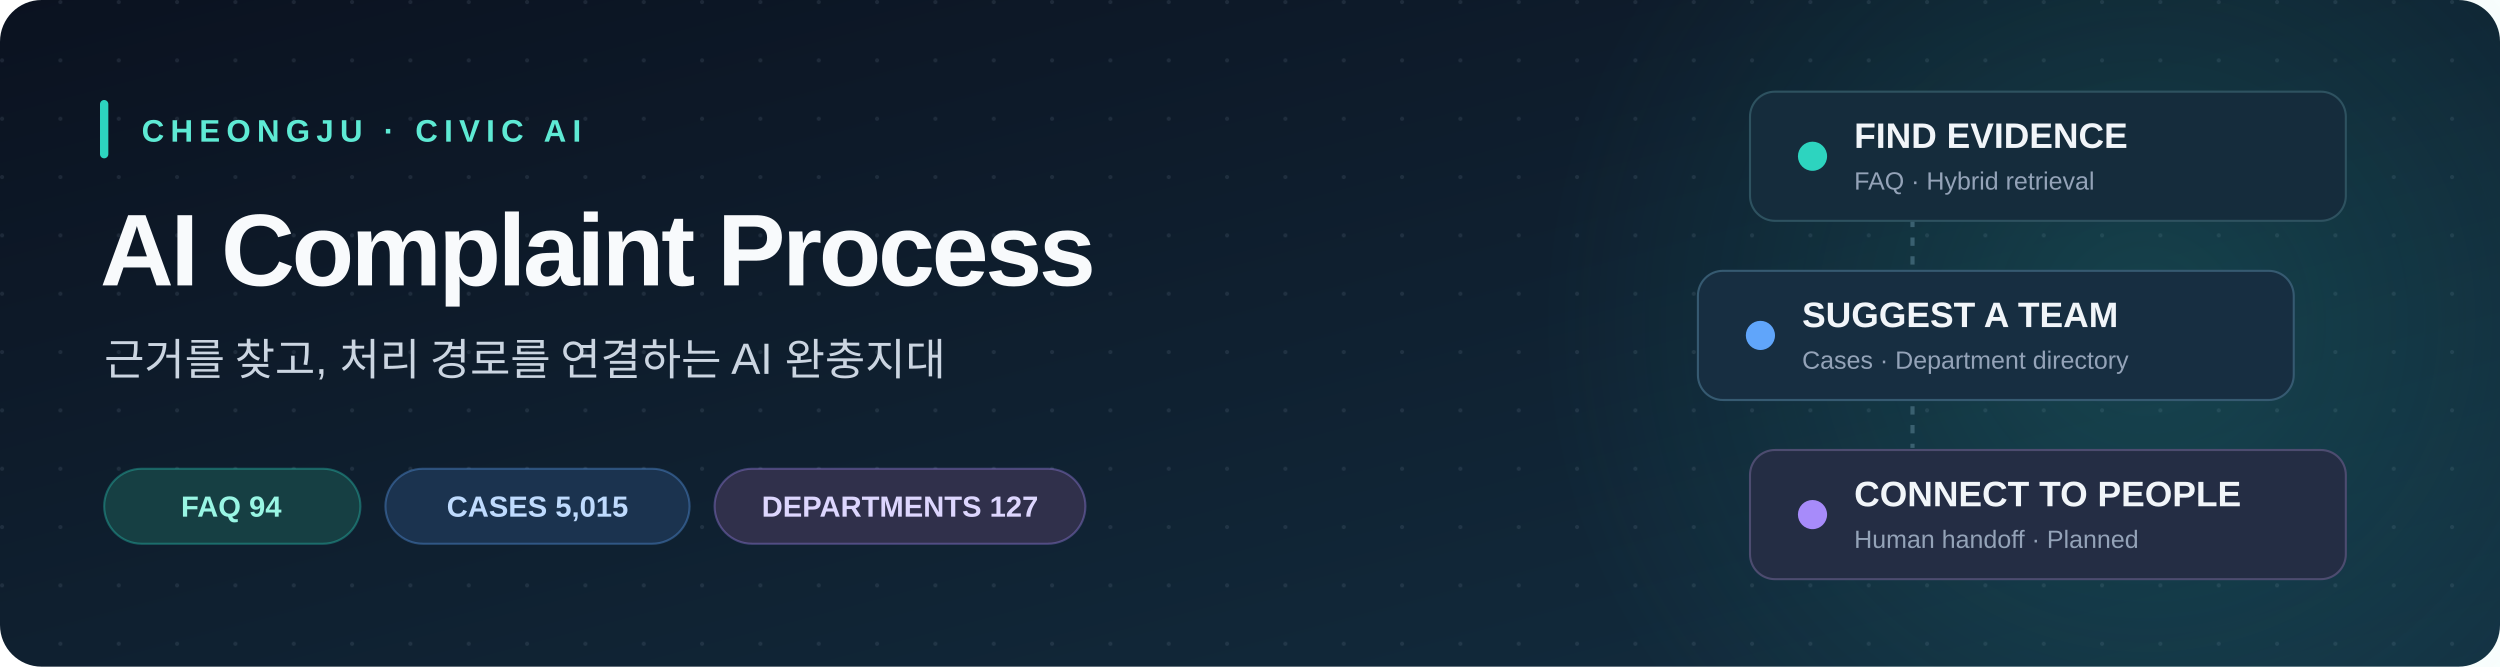
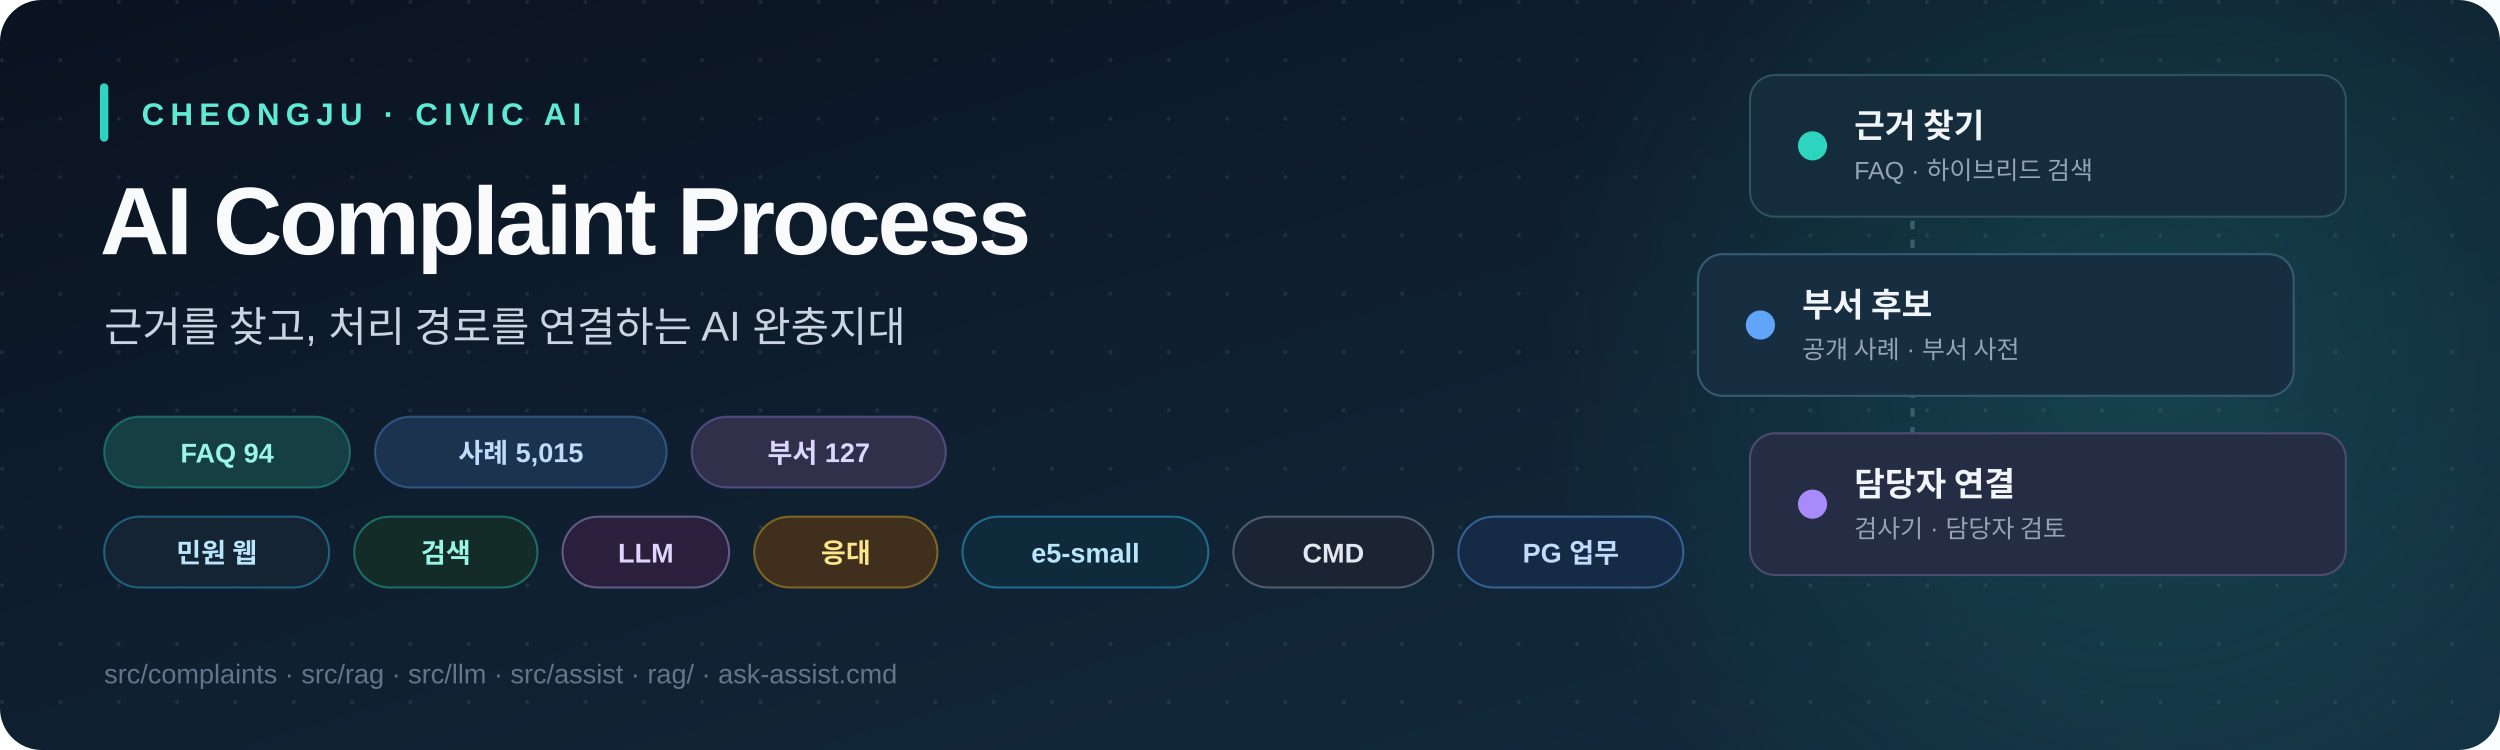
- <svg xmlns="http://www.w3.org/2000/svg" width="1200" height="320" viewBox="0 0 1200 320" role="img" aria-labelledby="title description">
+ <svg xmlns="http://www.w3.org/2000/svg" width="1200" height="360" viewBox="0 0 1200 360" role="img" aria-labelledby="title description">
  <defs>
    <linearGradient id="background" x1="0" x2="1" y2="1">
      <stop stop-color="#0b1220" />
      <stop offset="1" stop-color="#132e40" />
    </linearGradient>
    <radialGradient id="glow">
      <stop stop-color="#2dd4bf" stop-opacity=".17" />
      <stop offset="1" stop-color="#2dd4bf" stop-opacity="0" />
    </radialGradient>
    <pattern id="grid" width="28" height="28" patternUnits="userSpaceOnUse">
      <circle cx="1" cy="1" r="1" fill="#94a3b8" opacity=".13" />
    </pattern>
  </defs>
-   <rect width="1200" height="320" rx="20" fill="url(#background)" />
-   <rect width="1200" height="320" rx="20" fill="url(#grid)" />
-   <circle cx="1030" cy="155" r="290" fill="url(#glow)" />
-   <rect x="48" y="48" width="4" height="28" rx="2" fill="#2dd4bf" />
+   <rect width="1200" height="360" rx="20" fill="url(#background)" />
+   <rect width="1200" height="360" rx="20" fill="url(#grid)" />
+   <circle cx="1030" cy="170" r="290" fill="url(#glow)" />
+   <rect x="48" y="40" width="4" height="28" rx="2" fill="#2dd4bf" />
  <g font-family="Arial, 'Noto Sans KR', sans-serif">
-     <text x="68" y="68" fill="#5eead4" font-size="15" font-weight="700" letter-spacing="3">CHEONGJU · CIVIC AI</text>
-     <text x="48" y="137" fill="#f8fafc" font-size="49" font-weight="700" letter-spacing="-1.5">AI Complaint Process</text>
-     <text x="50" y="180" fill="#cbd5e1" font-size="21">근거를 찾고, 처리 경로를 연결하는 AI 완충지대</text>
-     <rect x="50" y="225" width="123" height="36" rx="18" fill="#163f43" stroke="#2dd4bf" stroke-opacity=".35" />
-     <text x="111" y="248" fill="#99f6e4" font-size="14" font-weight="700" text-anchor="middle">FAQ 94</text>
-     <rect x="185" y="225" width="146" height="36" rx="18" fill="#1b334f" stroke="#60a5fa" stroke-opacity=".35" />
-     <text x="258" y="248" fill="#bfdbfe" font-size="14" font-weight="700" text-anchor="middle">CASES 5,015</text>
-     <rect x="343" y="225" width="178" height="36" rx="18" fill="#30304b" stroke="#a78bfa" stroke-opacity=".35" />
-     <text x="432" y="248" fill="#ddd6fe" font-size="14" font-weight="700" text-anchor="middle">DEPARTMENTS 127</text>
-     <path d="M918 105V215" stroke="#3a6070" stroke-width="2" stroke-dasharray="4 5" />
-     <rect x="840" y="44" width="286" height="62" rx="12" fill="#152c3c" stroke="#2e5260" />
-     <circle cx="870" cy="75" r="7" fill="#2dd4bf" />
-     <text x="890" y="71" fill="#f1f5f9" font-size="17" font-weight="700">FIND EVIDENCE</text>
-     <text x="890" y="91" fill="#94a3b8" font-size="12">FAQ · Hybrid retrieval</text>
-     <rect x="815" y="130" width="286" height="62" rx="12" fill="#172e41" stroke="#365a71" />
-     <circle cx="845" cy="161" r="7" fill="#60a5fa" />
-     <text x="865" y="157" fill="#f1f5f9" font-size="17" font-weight="700">SUGGEST A TEAM</text>
-     <text x="865" y="177" fill="#94a3b8" font-size="12">Cases · Department directory</text>
-     <rect x="840" y="216" width="286" height="62" rx="12" fill="#242d44" stroke="#4d4c70" />
-     <circle cx="870" cy="247" r="7" fill="#a78bfa" />
-     <text x="890" y="243" fill="#f1f5f9" font-size="17" font-weight="700">CONNECT TO PEOPLE</text>
-     <text x="890" y="263" fill="#94a3b8" font-size="12">Human handoff · Planned</text>
+     <text x="68" y="60" fill="#5eead4" font-size="15" font-weight="700" letter-spacing="3">CHEONGJU · CIVIC AI</text>
+     <text x="48" y="122" fill="#f8fafc" font-size="46" font-weight="700" letter-spacing="-1.5">AI Complaint Process</text>
+     <text x="50" y="164" fill="#cbd5e1" font-size="20">근거를 찾고, 처리 경로를 연결하는 AI 완충지대</text>
+     <rect x="50" y="200" width="118" height="34" rx="17" fill="#163f43" stroke="#2dd4bf" stroke-opacity=".35" />
+     <text x="109" y="222" fill="#99f6e4" font-size="13" font-weight="700" text-anchor="middle">FAQ 94</text>
+     <rect x="180" y="200" width="140" height="34" rx="17" fill="#1b334f" stroke="#60a5fa" stroke-opacity=".35" />
+     <text x="250" y="222" fill="#bfdbfe" font-size="13" font-weight="700" text-anchor="middle">사례 5,015</text>
+     <rect x="332" y="200" width="122" height="34" rx="17" fill="#30304b" stroke="#a78bfa" stroke-opacity=".35" />
+     <text x="393" y="222" fill="#ddd6fe" font-size="13" font-weight="700" text-anchor="middle">부서 127</text>
+     <rect x="50" y="248" width="108" height="34" rx="17" fill="#142433" stroke="#38bdf8" stroke-opacity=".4" />
+     <text x="104" y="270" fill="#bae6fd" font-size="13" font-weight="700" text-anchor="middle">민원 웹</text>
+     <rect x="170" y="248" width="88" height="34" rx="17" fill="#142c28" stroke="#2dd4bf" stroke-opacity=".4" />
+     <text x="214" y="270" fill="#99f6e4" font-size="13" font-weight="700" text-anchor="middle">검색</text>
+     <rect x="270" y="248" width="80" height="34" rx="17" fill="#2a1f3d" stroke="#c4b5fd" stroke-opacity=".4" />
+     <text x="310" y="270" fill="#ddd6fe" font-size="13" font-weight="700" text-anchor="middle">LLM</text>
+     <rect x="362" y="248" width="88" height="34" rx="17" fill="#3f2f1c" stroke="#fbbf24" stroke-opacity=".4" />
+     <text x="406" y="270" fill="#fde68a" font-size="13" font-weight="700" text-anchor="middle">응대</text>
+     <rect x="462" y="248" width="118" height="34" rx="17" fill="#0f2a3a" stroke="#38bdf8" stroke-opacity=".45" />
+     <text x="521" y="270" fill="#bae6fd" font-size="13" font-weight="700" text-anchor="middle">e5-small</text>
+     <rect x="592" y="248" width="96" height="34" rx="17" fill="#1a2433" stroke="#94a3b8" stroke-opacity=".45" />
+     <text x="640" y="270" fill="#e2e8f0" font-size="13" font-weight="700" text-anchor="middle">CMD</text>
+     <rect x="700" y="248" width="108" height="34" rx="17" fill="#152a44" stroke="#60a5fa" stroke-opacity=".45" />
+     <text x="754" y="270" fill="#bfdbfe" font-size="13" font-weight="700" text-anchor="middle">PG 업무</text>
+     <path d="M918 88V250" stroke="#3a6070" stroke-width="2" stroke-dasharray="4 5" />
+     <rect x="840" y="36" width="286" height="68" rx="12" fill="#152c3c" stroke="#2e5260" />
+     <circle cx="870" cy="70" r="7" fill="#2dd4bf" />
+     <text x="890" y="66" fill="#f1f5f9" font-size="16" font-weight="700">근거 찾기</text>
+     <text x="890" y="86" fill="#94a3b8" font-size="12">FAQ · 하이브리드 검색</text>
+     <rect x="815" y="122" width="286" height="68" rx="12" fill="#172e41" stroke="#365a71" />
+     <circle cx="845" cy="156" r="7" fill="#60a5fa" />
+     <text x="865" y="152" fill="#f1f5f9" font-size="16" font-weight="700">부서 후보</text>
+     <text x="865" y="172" fill="#94a3b8" font-size="12">공개 사례 · 부서 사전</text>
+     <rect x="840" y="208" width="286" height="68" rx="12" fill="#242d44" stroke="#4d4c70" />
+     <circle cx="870" cy="242" r="7" fill="#a78bfa" />
+     <text x="890" y="238" fill="#f1f5f9" font-size="16" font-weight="700">담당자 연결</text>
+     <text x="890" y="258" fill="#94a3b8" font-size="12">검사기 · 담당자 검토</text>
+     <text x="50" y="328" fill="#64748b" font-size="13">src/complaints · src/rag · src/llm · src/assist · rag/ · ask-assist.cmd</text>
  </g>
</svg>
